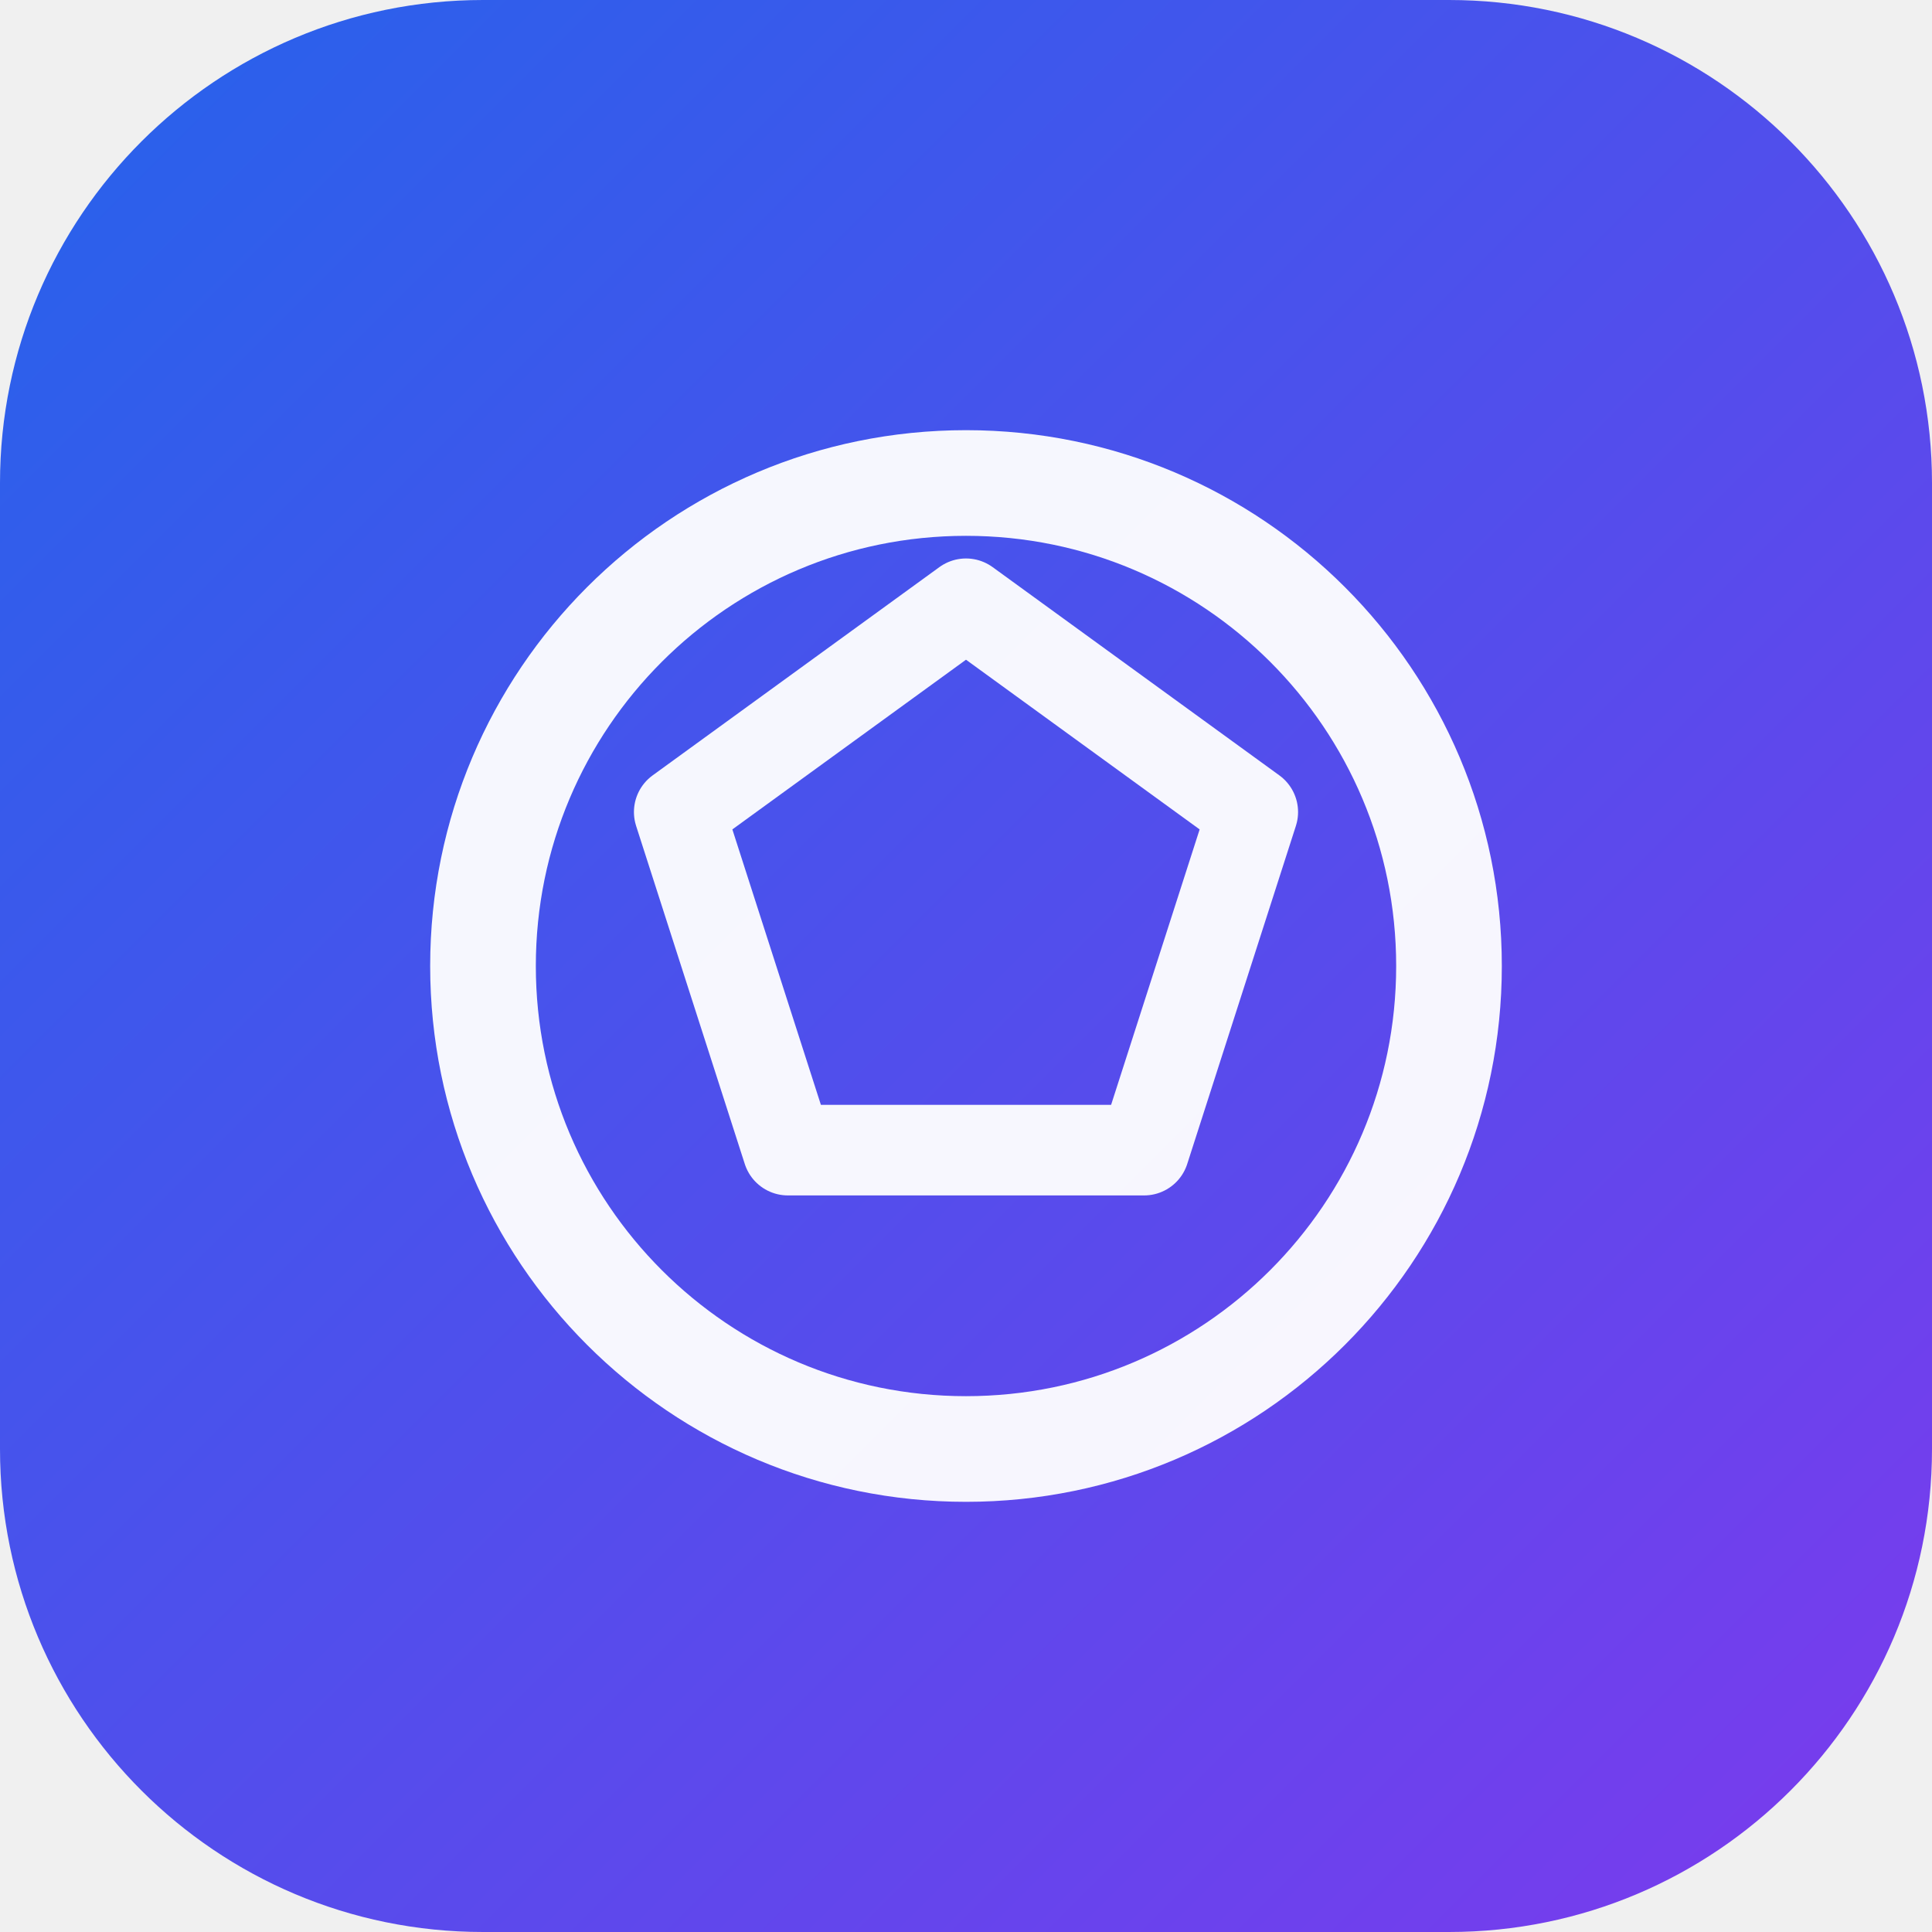
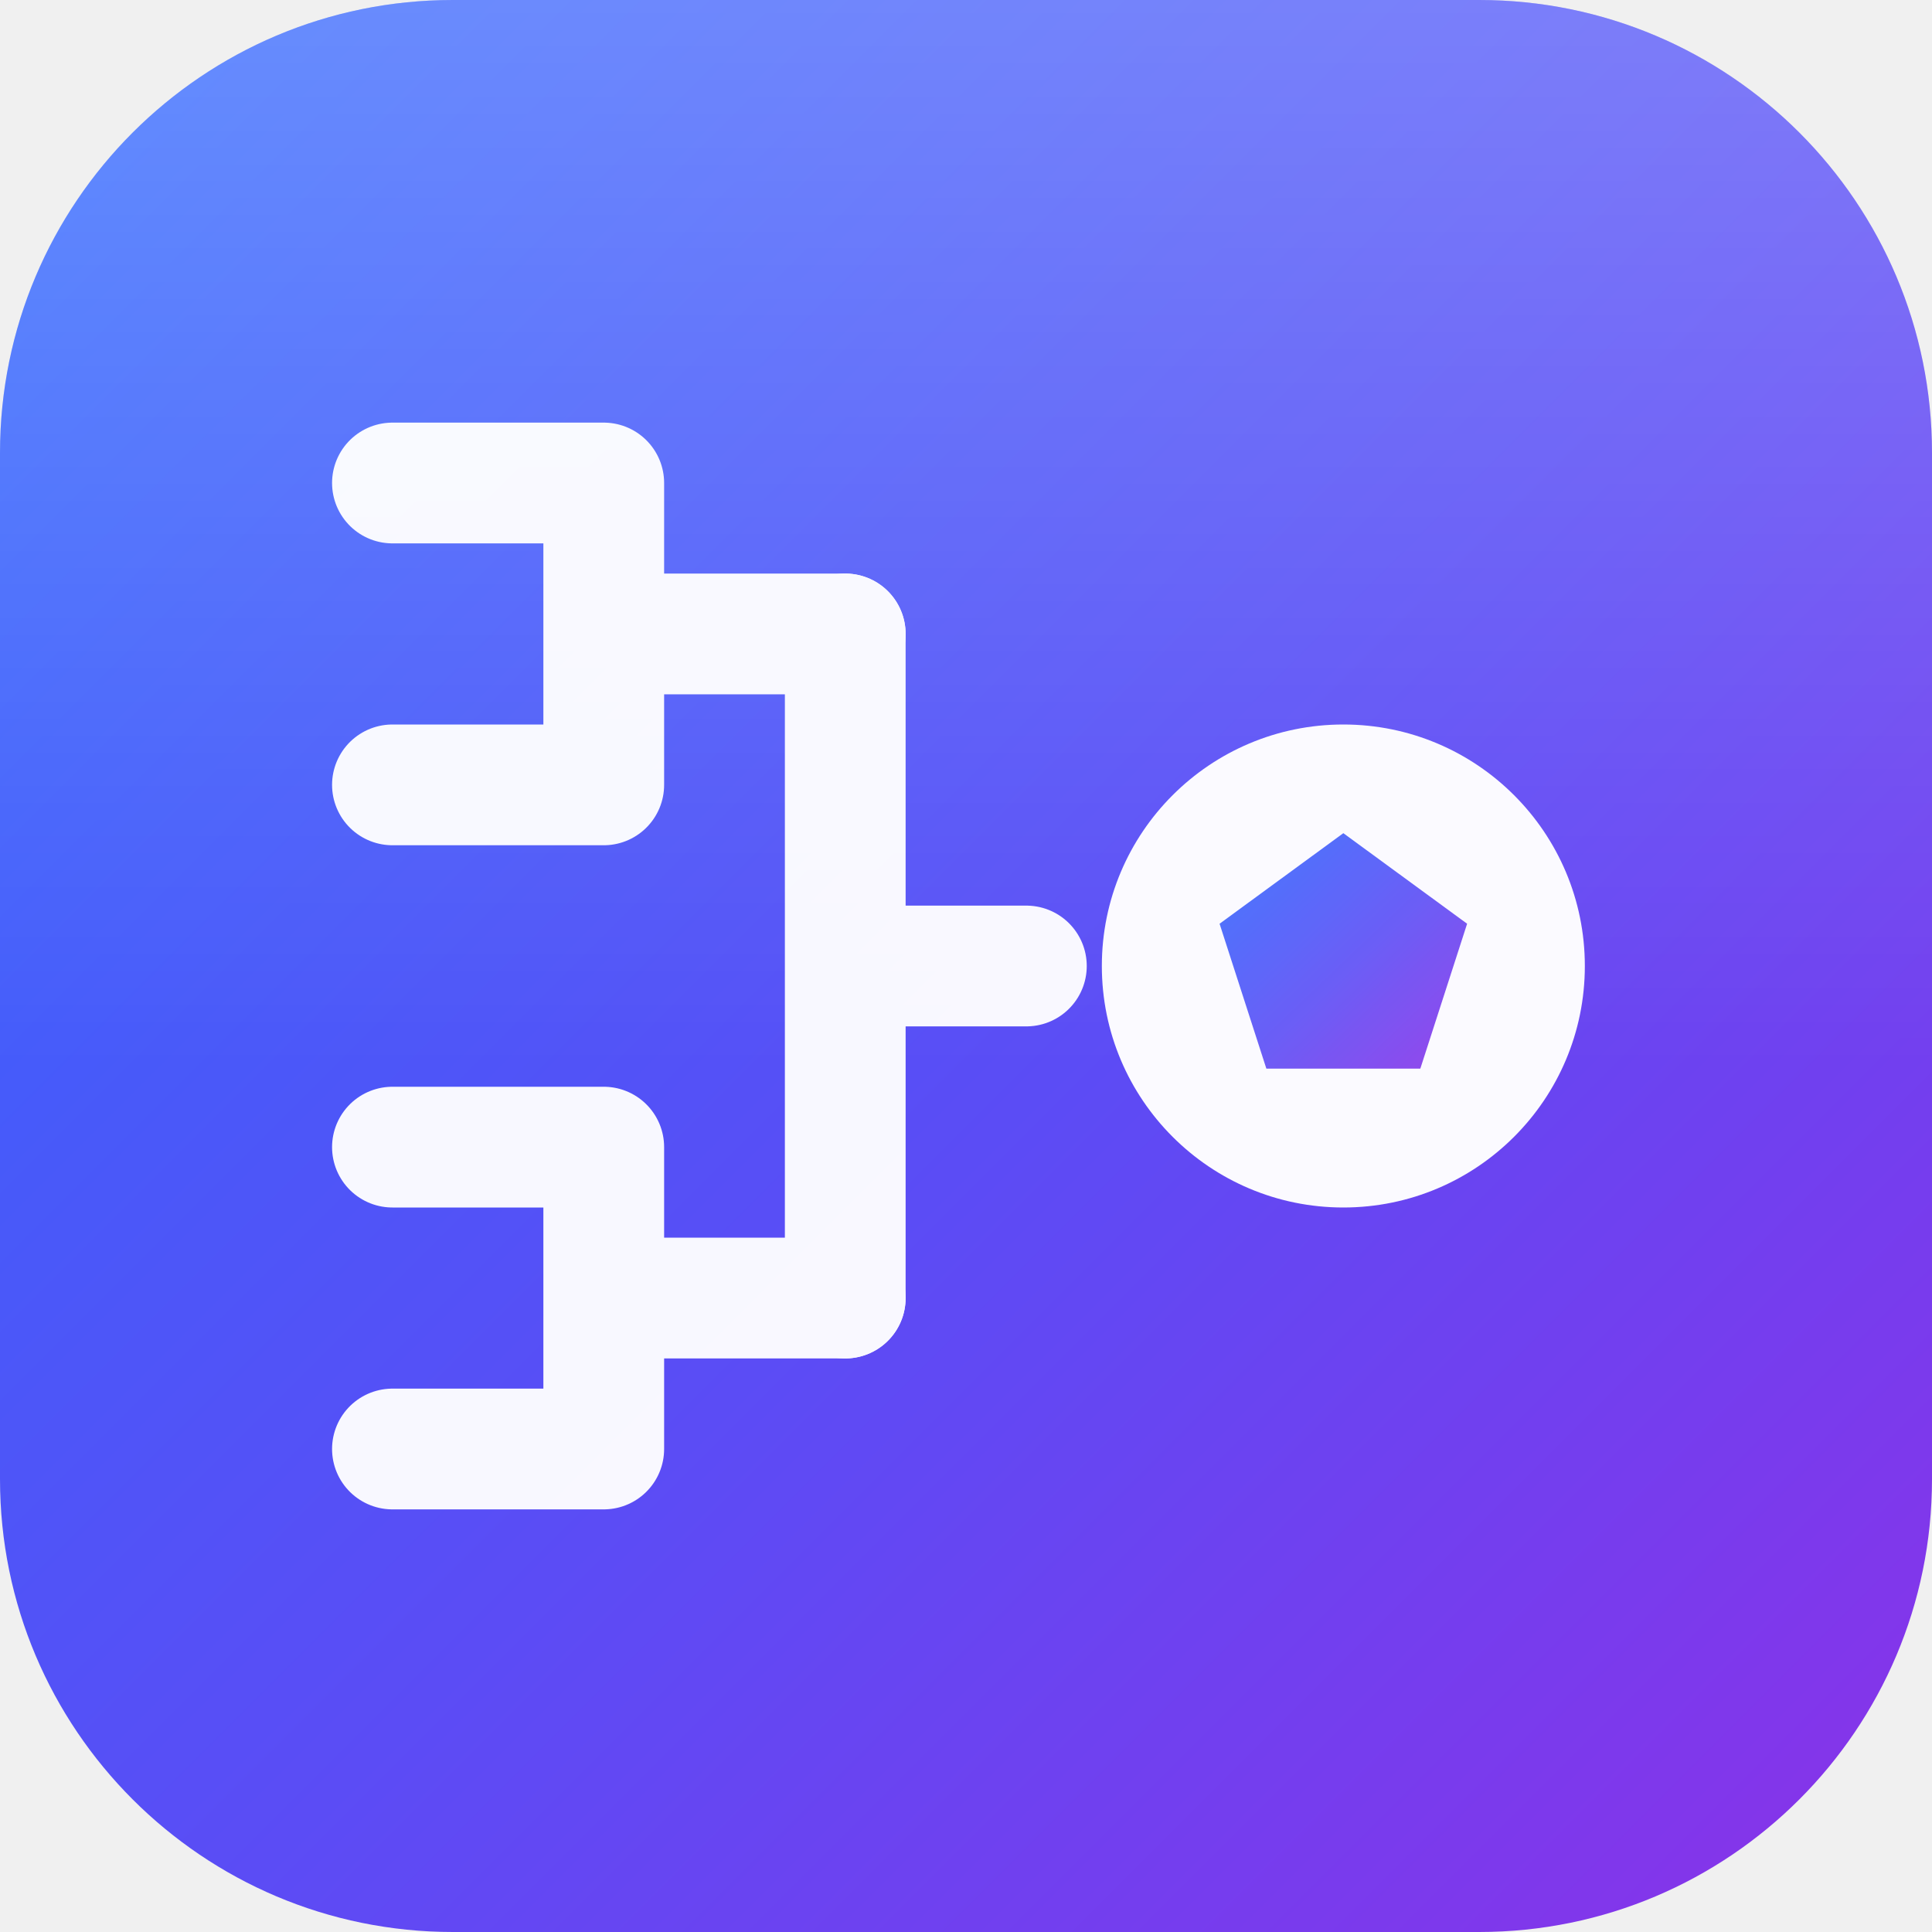
<svg xmlns="http://www.w3.org/2000/svg" viewBox="0 0 64 64">
  <defs>
    <linearGradient id="g" x1="0" y1="0" x2="1" y2="1">
-       <stop offset="0" stop-color="#2563eb" />
-       <stop offset="1" stop-color="#7c3aed" />
+       <stop offset="0" stop-color="#2f6bff" />
+       <stop offset="0.55" stop-color="#5b4cf5" />
+       <stop offset="1" stop-color="#8b31e8" />
+     </linearGradient>
+     <linearGradient id="s" x1="0" y1="0" x2="0" y2="1">
+       <stop offset="0" stop-color="rgba(255,255,255,0.25)" />
+       <stop offset="0.55" stop-color="rgba(255,255,255,0)" />
    </linearGradient>
  </defs>
-   <rect width="64" height="64" rx="16" fill="url(#g)" />
-   <circle cx="32" cy="32" r="16" fill="none" stroke="#fff" stroke-width="3.5" opacity="0.95" />
-   <path d="M32 20l9.5 6.9-3.6 11.2H26.1L22.5 26.9 32 20z" fill="none" stroke="#fff" stroke-width="3" stroke-linejoin="round" opacity="0.95" />
+   <rect width="64" height="64" rx="15" fill="url(#g)" />
+   <rect width="64" height="64" rx="15" fill="url(#s)" />
+   <g stroke="#fff" stroke-width="4" stroke-linecap="round" stroke-linejoin="round" fill="none" opacity="0.96">
+     <path d="M13 16 H20 V26 H13 M20 21 H28" />
+     <path d="M13 38 H20 V48 H13 M20 43 H28" />
+     <path d="M28 21 V43 M28 32 H34" />
+   </g>
+   <circle cx="44.5" cy="32" r="8" fill="#fff" opacity="0.97" />
+   <path d="M44.5 27.6l4.1 3-1.55 4.8h-5.1l-1.55-4.8 4.1-3Z" fill="url(#g)" opacity="0.9" />
</svg>
